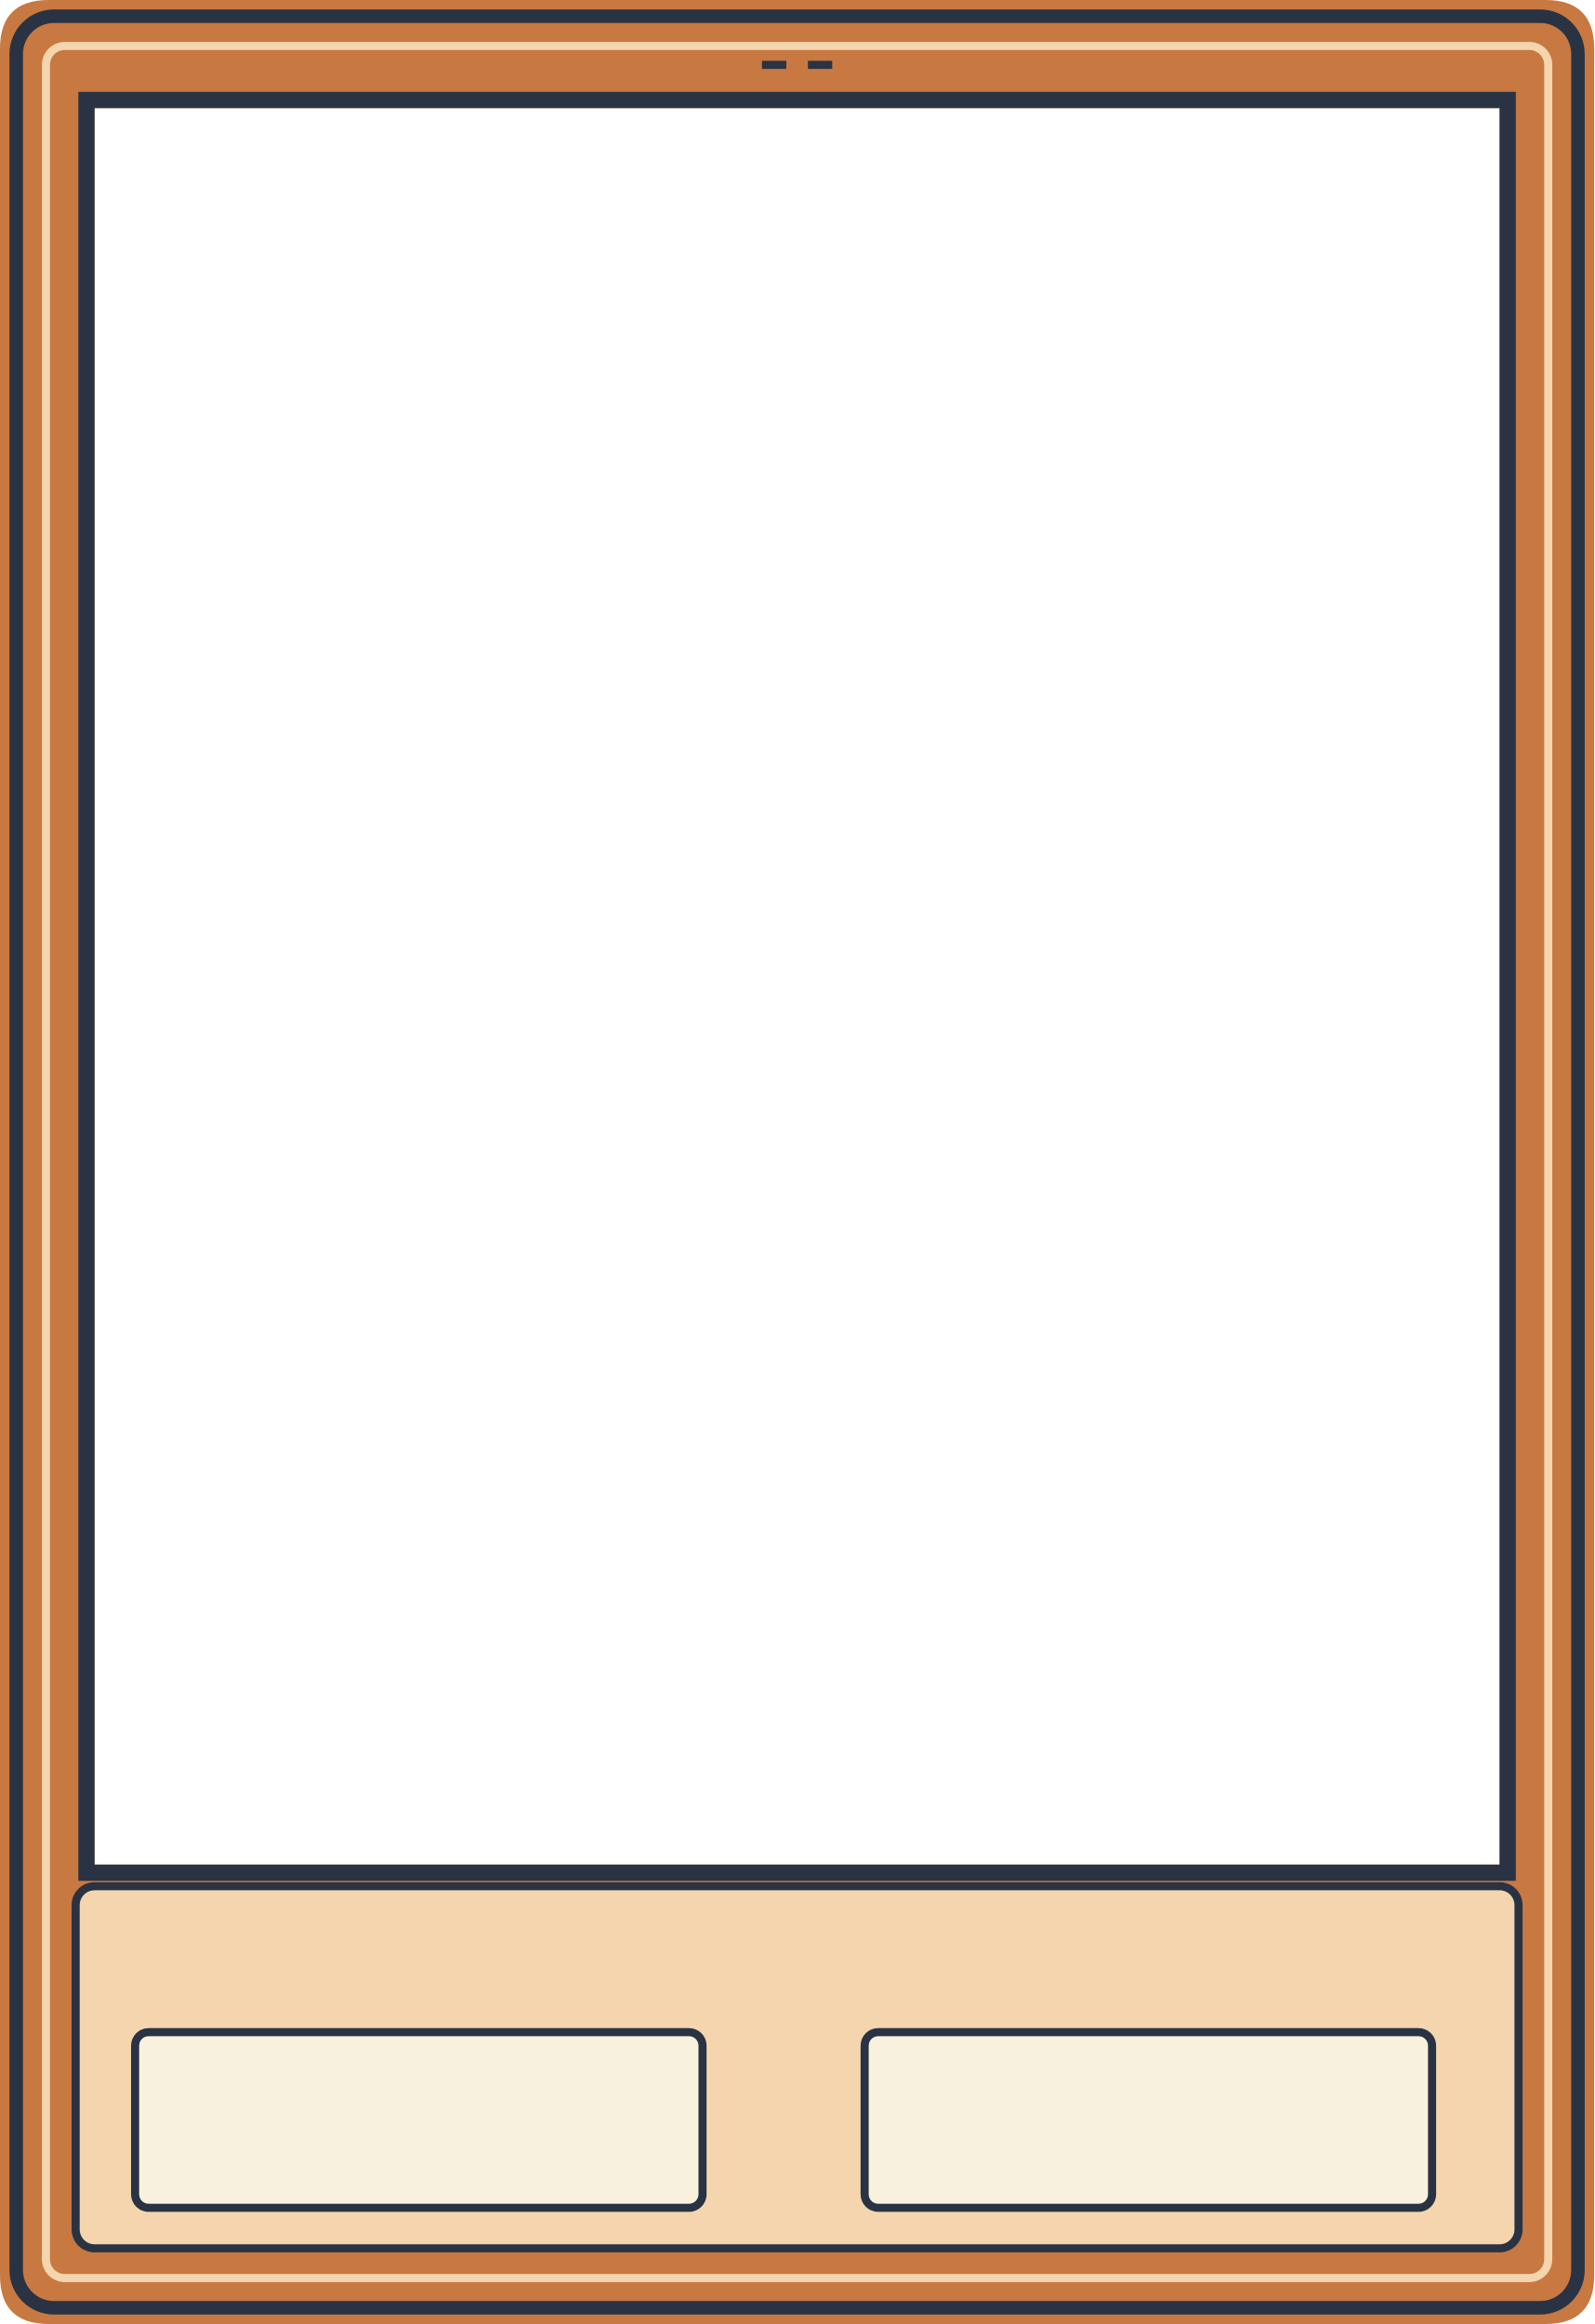
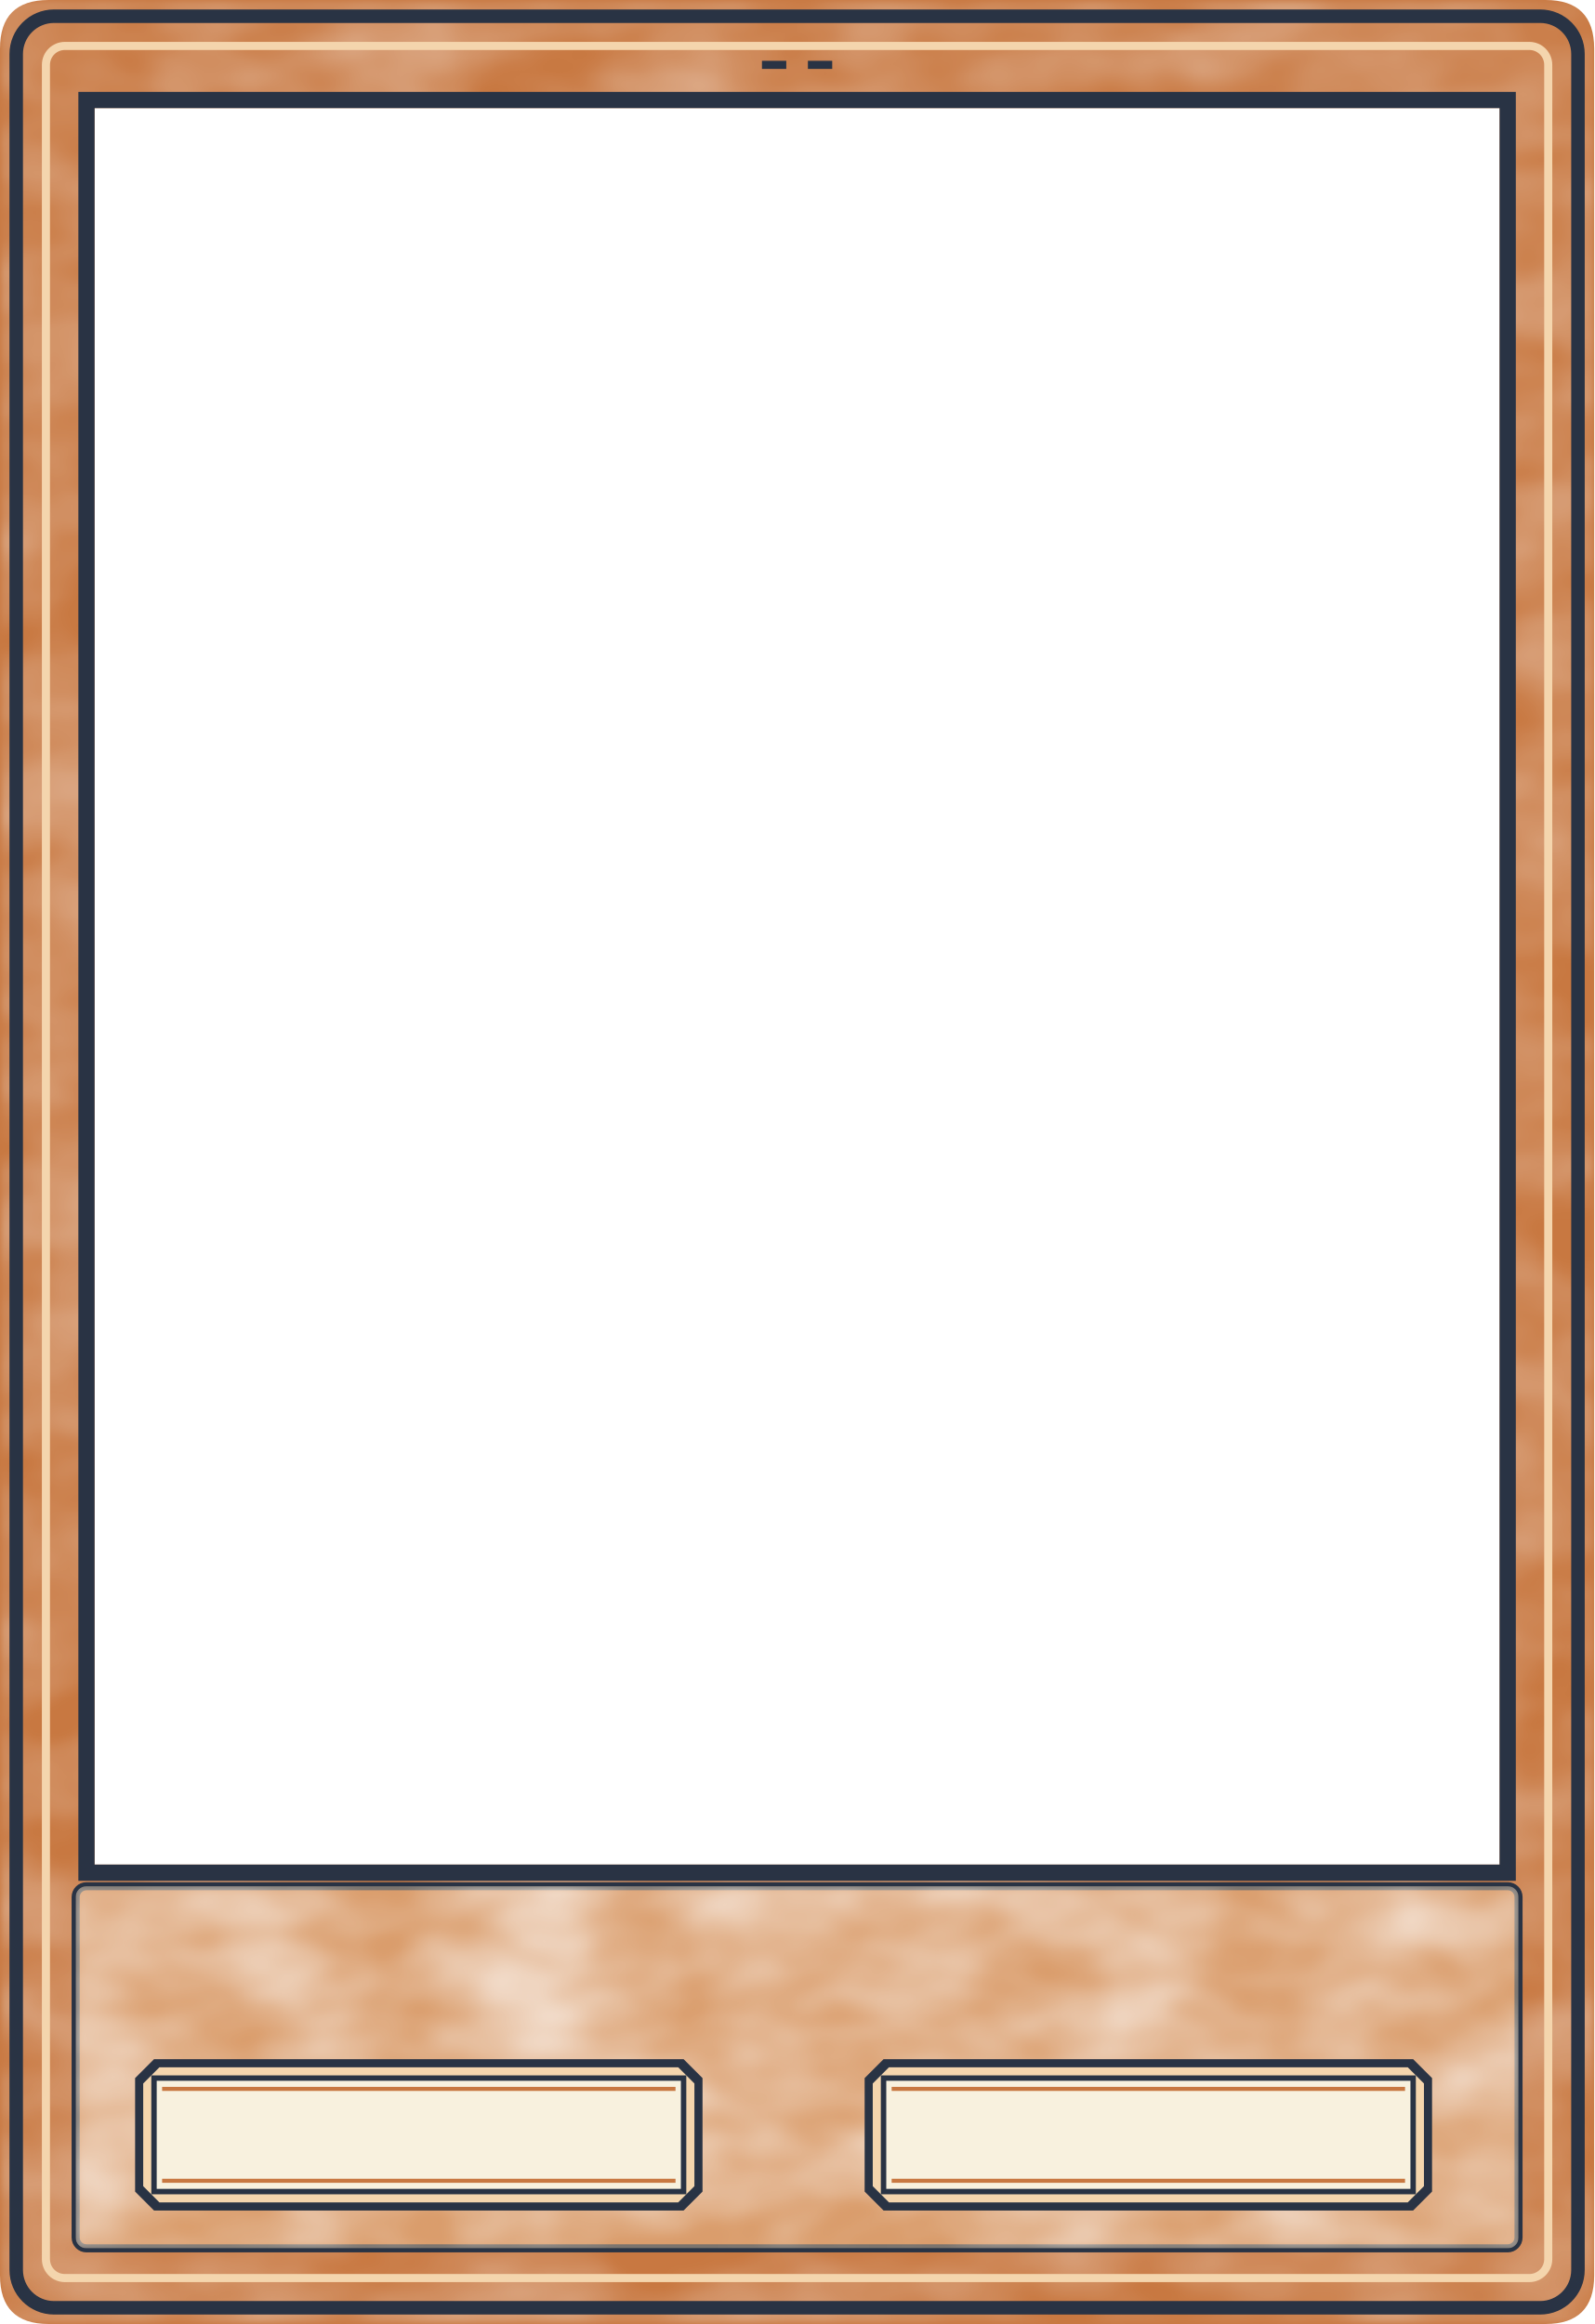
<svg xmlns="http://www.w3.org/2000/svg" width="590" height="860" viewBox="0 0 590 860">
  <g id="frame-base">
    <path fill="#c87841" fill-rule="evenodd" d="M18 0 H572 Q590 0 590 18 V842 Q590 860 572 860 H18 Q0 860 0 842 V18 Q0 0 18 0 Z M35 40 V690 H555 V40 Z" />
+   </g>
+   <g id="cloud-texture">
+     <defs>
+       <filter id="clouds" x="0" y="0" width="100%" height="100%">
+         <feTurbulence type="fractalNoise" baseFrequency=".018 .032" numOctaves="3" seed="19" />
+         <feColorMatrix type="matrix" values="0 0 0 0 1  0 0 0 0 1  0 0 0 0 1  1.3 0 0 0 -.35" />
+         <feGaussianBlur stdDeviation="1.4" />
+       </filter>
+       <clipPath id="band-clip">
+         <rect x="28" y="698" width="534" height="134" rx="4" />
+       </clipPath>
+       <clipPath id="frame-clip">
+         <path clip-rule="evenodd" d="M0 0 H590 V860 H0 Z M35 40 V690 H555 V40 Z" />
+       </clipPath>
+     </defs>
+     <g clip-path="url(#frame-clip)" opacity=".48">
+       <rect width="590" height="860" filter="url(#clouds)" />
+     </g>
  </g>
  <g id="border">
    <rect x="6" y="6" width="578" height="848" rx="14" fill="none" stroke="#293344" stroke-width="5" />
    <rect x="17" y="17" width="556" height="826" rx="7" fill="none" stroke="#f4d5ad" stroke-width="3" />
    <rect x="32" y="37" width="526" height="656" fill="none" stroke="#293344" stroke-width="6" />
  </g>
  <g id="information-band">
-     <rect x="28" y="698" width="534" height="134" rx="7" fill="#f4d5ad" stroke="#293344" stroke-width="3" />
-     <rect x="50" y="752" width="210" height="65" rx="5" fill="#f8f1de" stroke="#293344" stroke-width="3" />
-     <rect x="320" y="752" width="210" height="65" rx="5" fill="#f8f1de" stroke="#293344" stroke-width="3" />
+     <rect x="28" y="698" width="534" height="134" rx="4" fill="#c87841" stroke="#293344" stroke-width="3" />
+     <g clip-path="url(#band-clip)">
+       <rect x="28" y="698" width="534" height="134" fill="#f4d5ad" opacity=".40" />
+       <rect x="28" y="698" width="534" height="134" filter="url(#clouds)" opacity=".85" />
+     </g>
+     <path d="M57 762 H253 L260 769 V811 L253 818 H57 L50 811 V769 Z" fill="#293344" />
+     <path d="M59 765 H251 L257 771 V809 L251 815 H59 L53 809 V771 Z" fill="#f4d5ad" />
+     <rect x="57" y="769" width="196" height="42" fill="#f8f1de" stroke="#293344" stroke-width="2" />
+     <path d="M60 773 H250 M60 807 H250" stroke="#c87841" stroke-width="1.5" />
+     <path d="M327 762 H523 L530 769 V811 L523 818 H327 L320 811 V769 Z" fill="#293344" />
+     <path d="M329 765 H521 L527 771 V809 L521 815 H329 L323 809 V771 Z" fill="#f4d5ad" />
+     <rect x="327" y="769" width="196" height="42" fill="#f8f1de" stroke="#293344" stroke-width="2" />
+     <path d="M330 773 H520 M330 807 H520" stroke="#c87841" stroke-width="1.5" />
  </g>
  <g id="type-signature">
    <path d="M-13 0 H-4 M4 0 H13" transform="translate(295 24)" fill="none" stroke="#293344" stroke-width="3" stroke-linejoin="round" />
  </g>
</svg>
